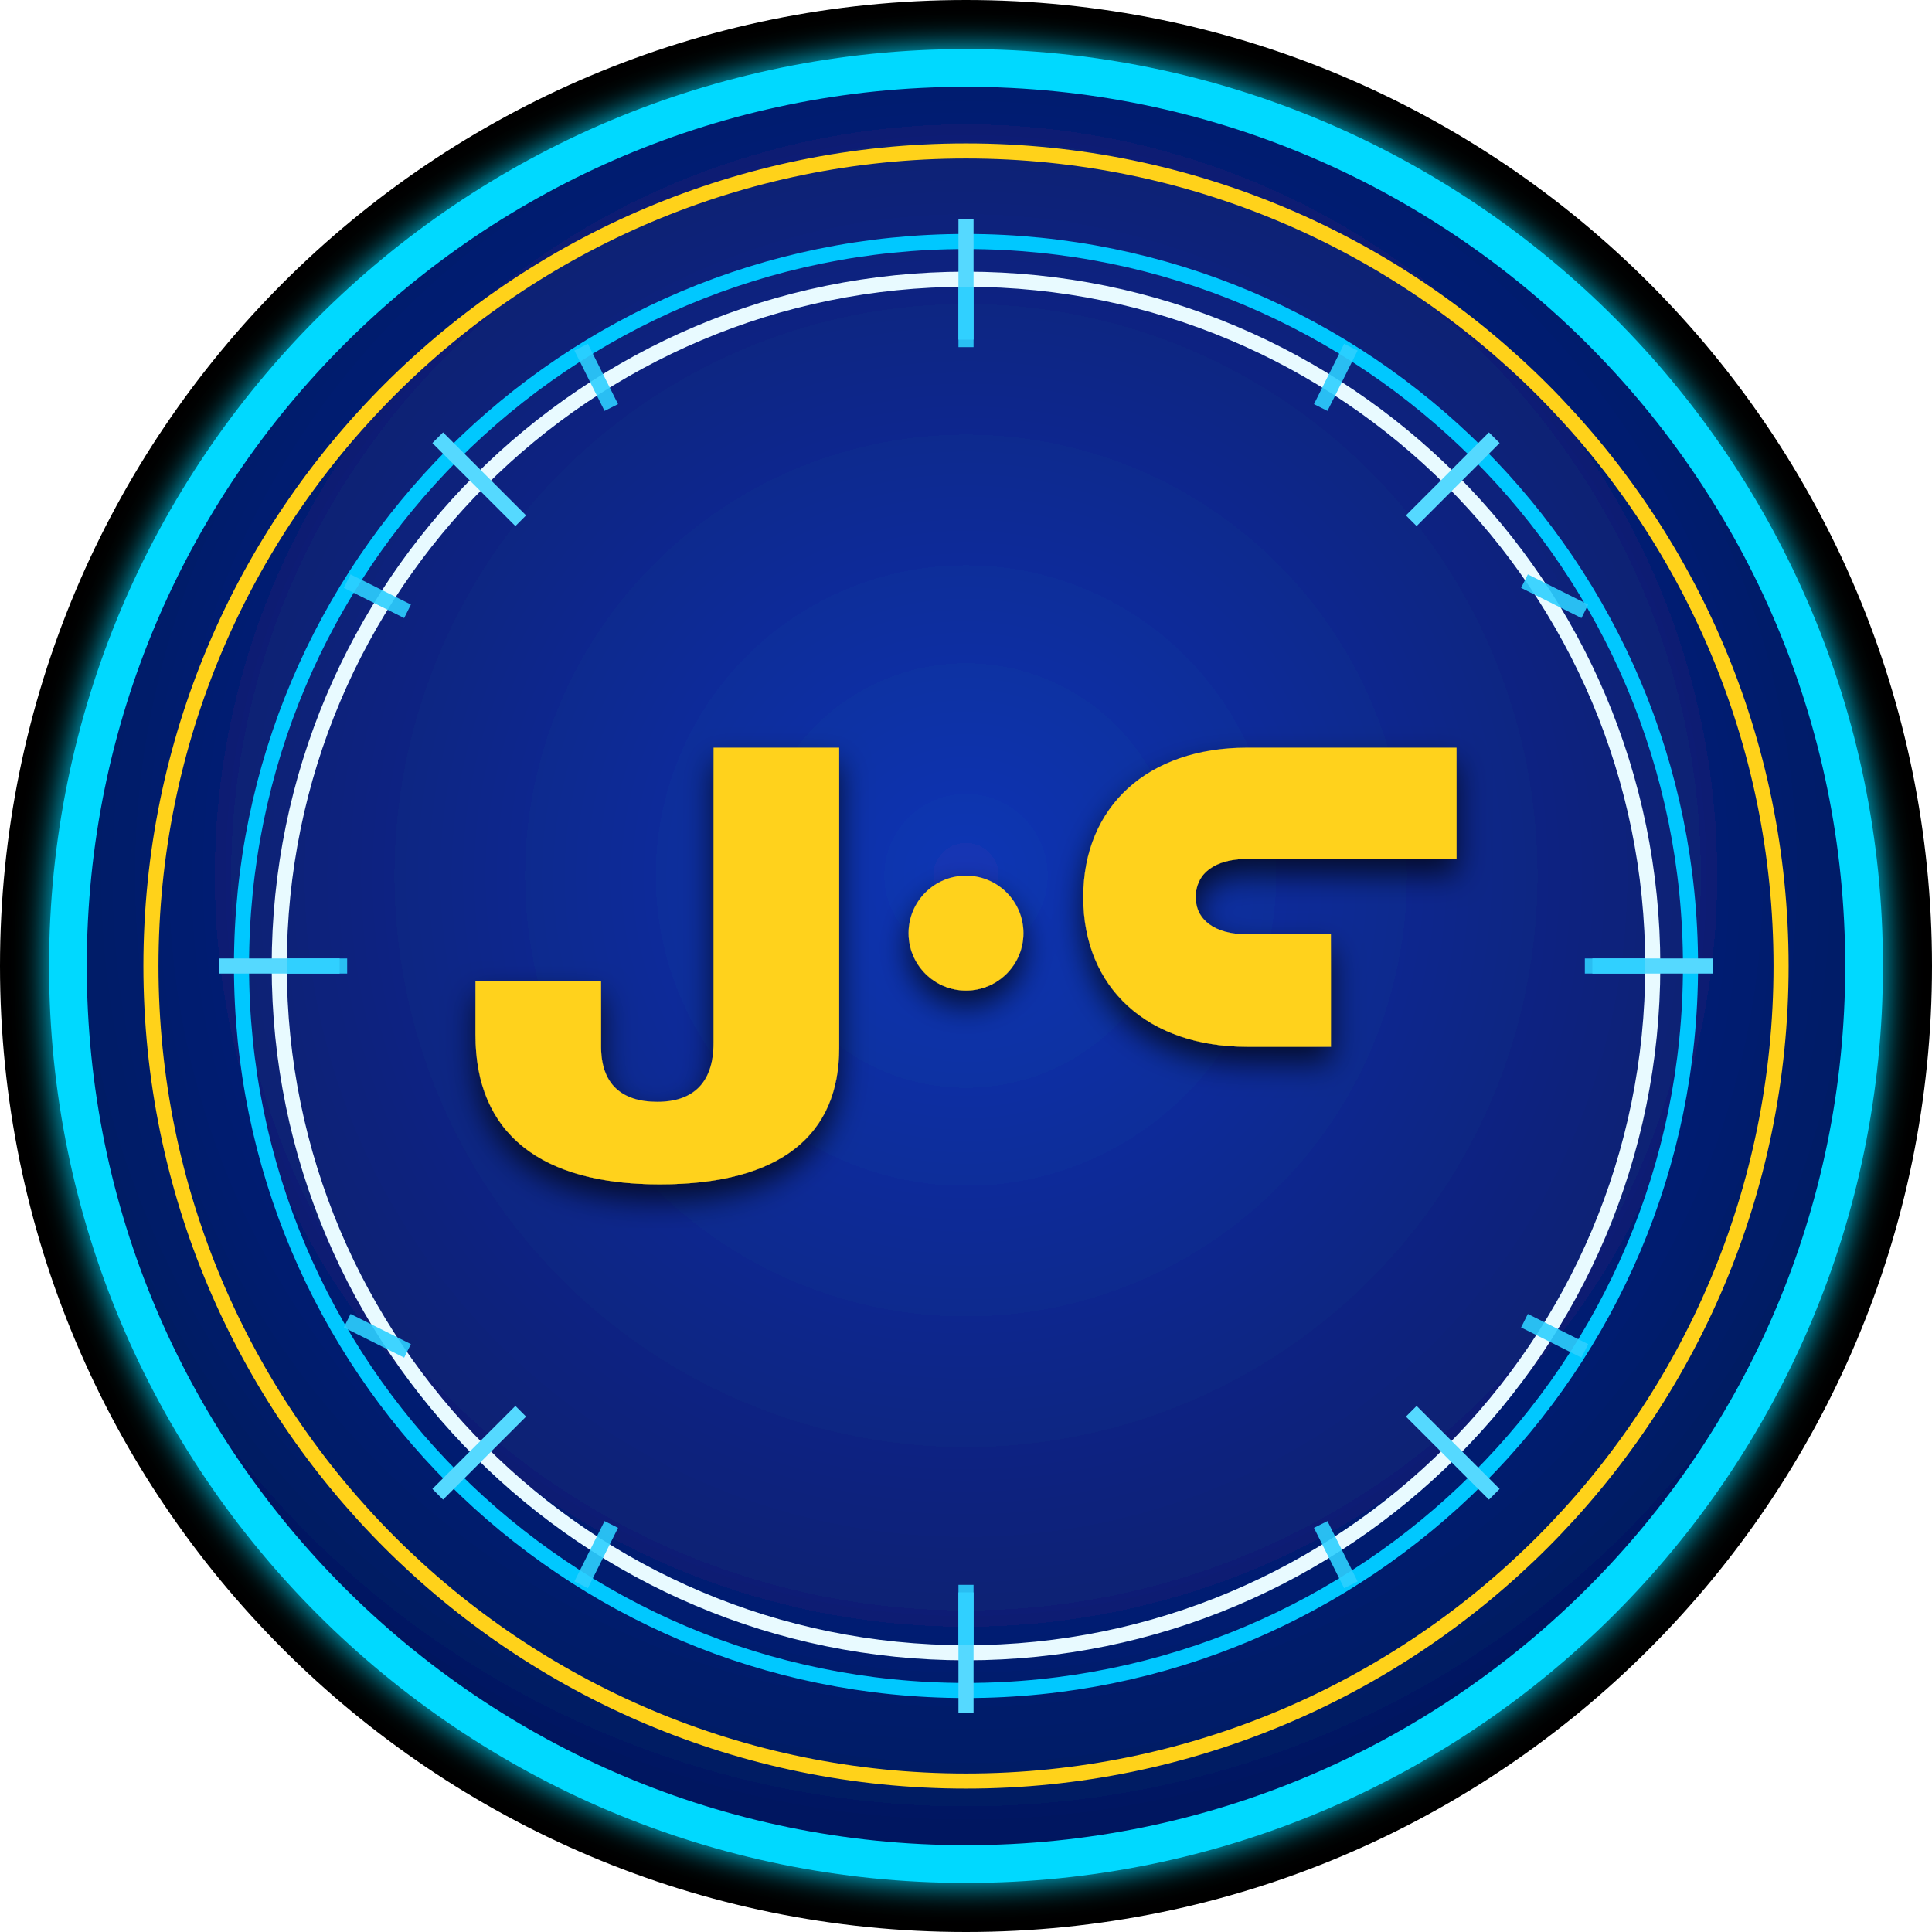
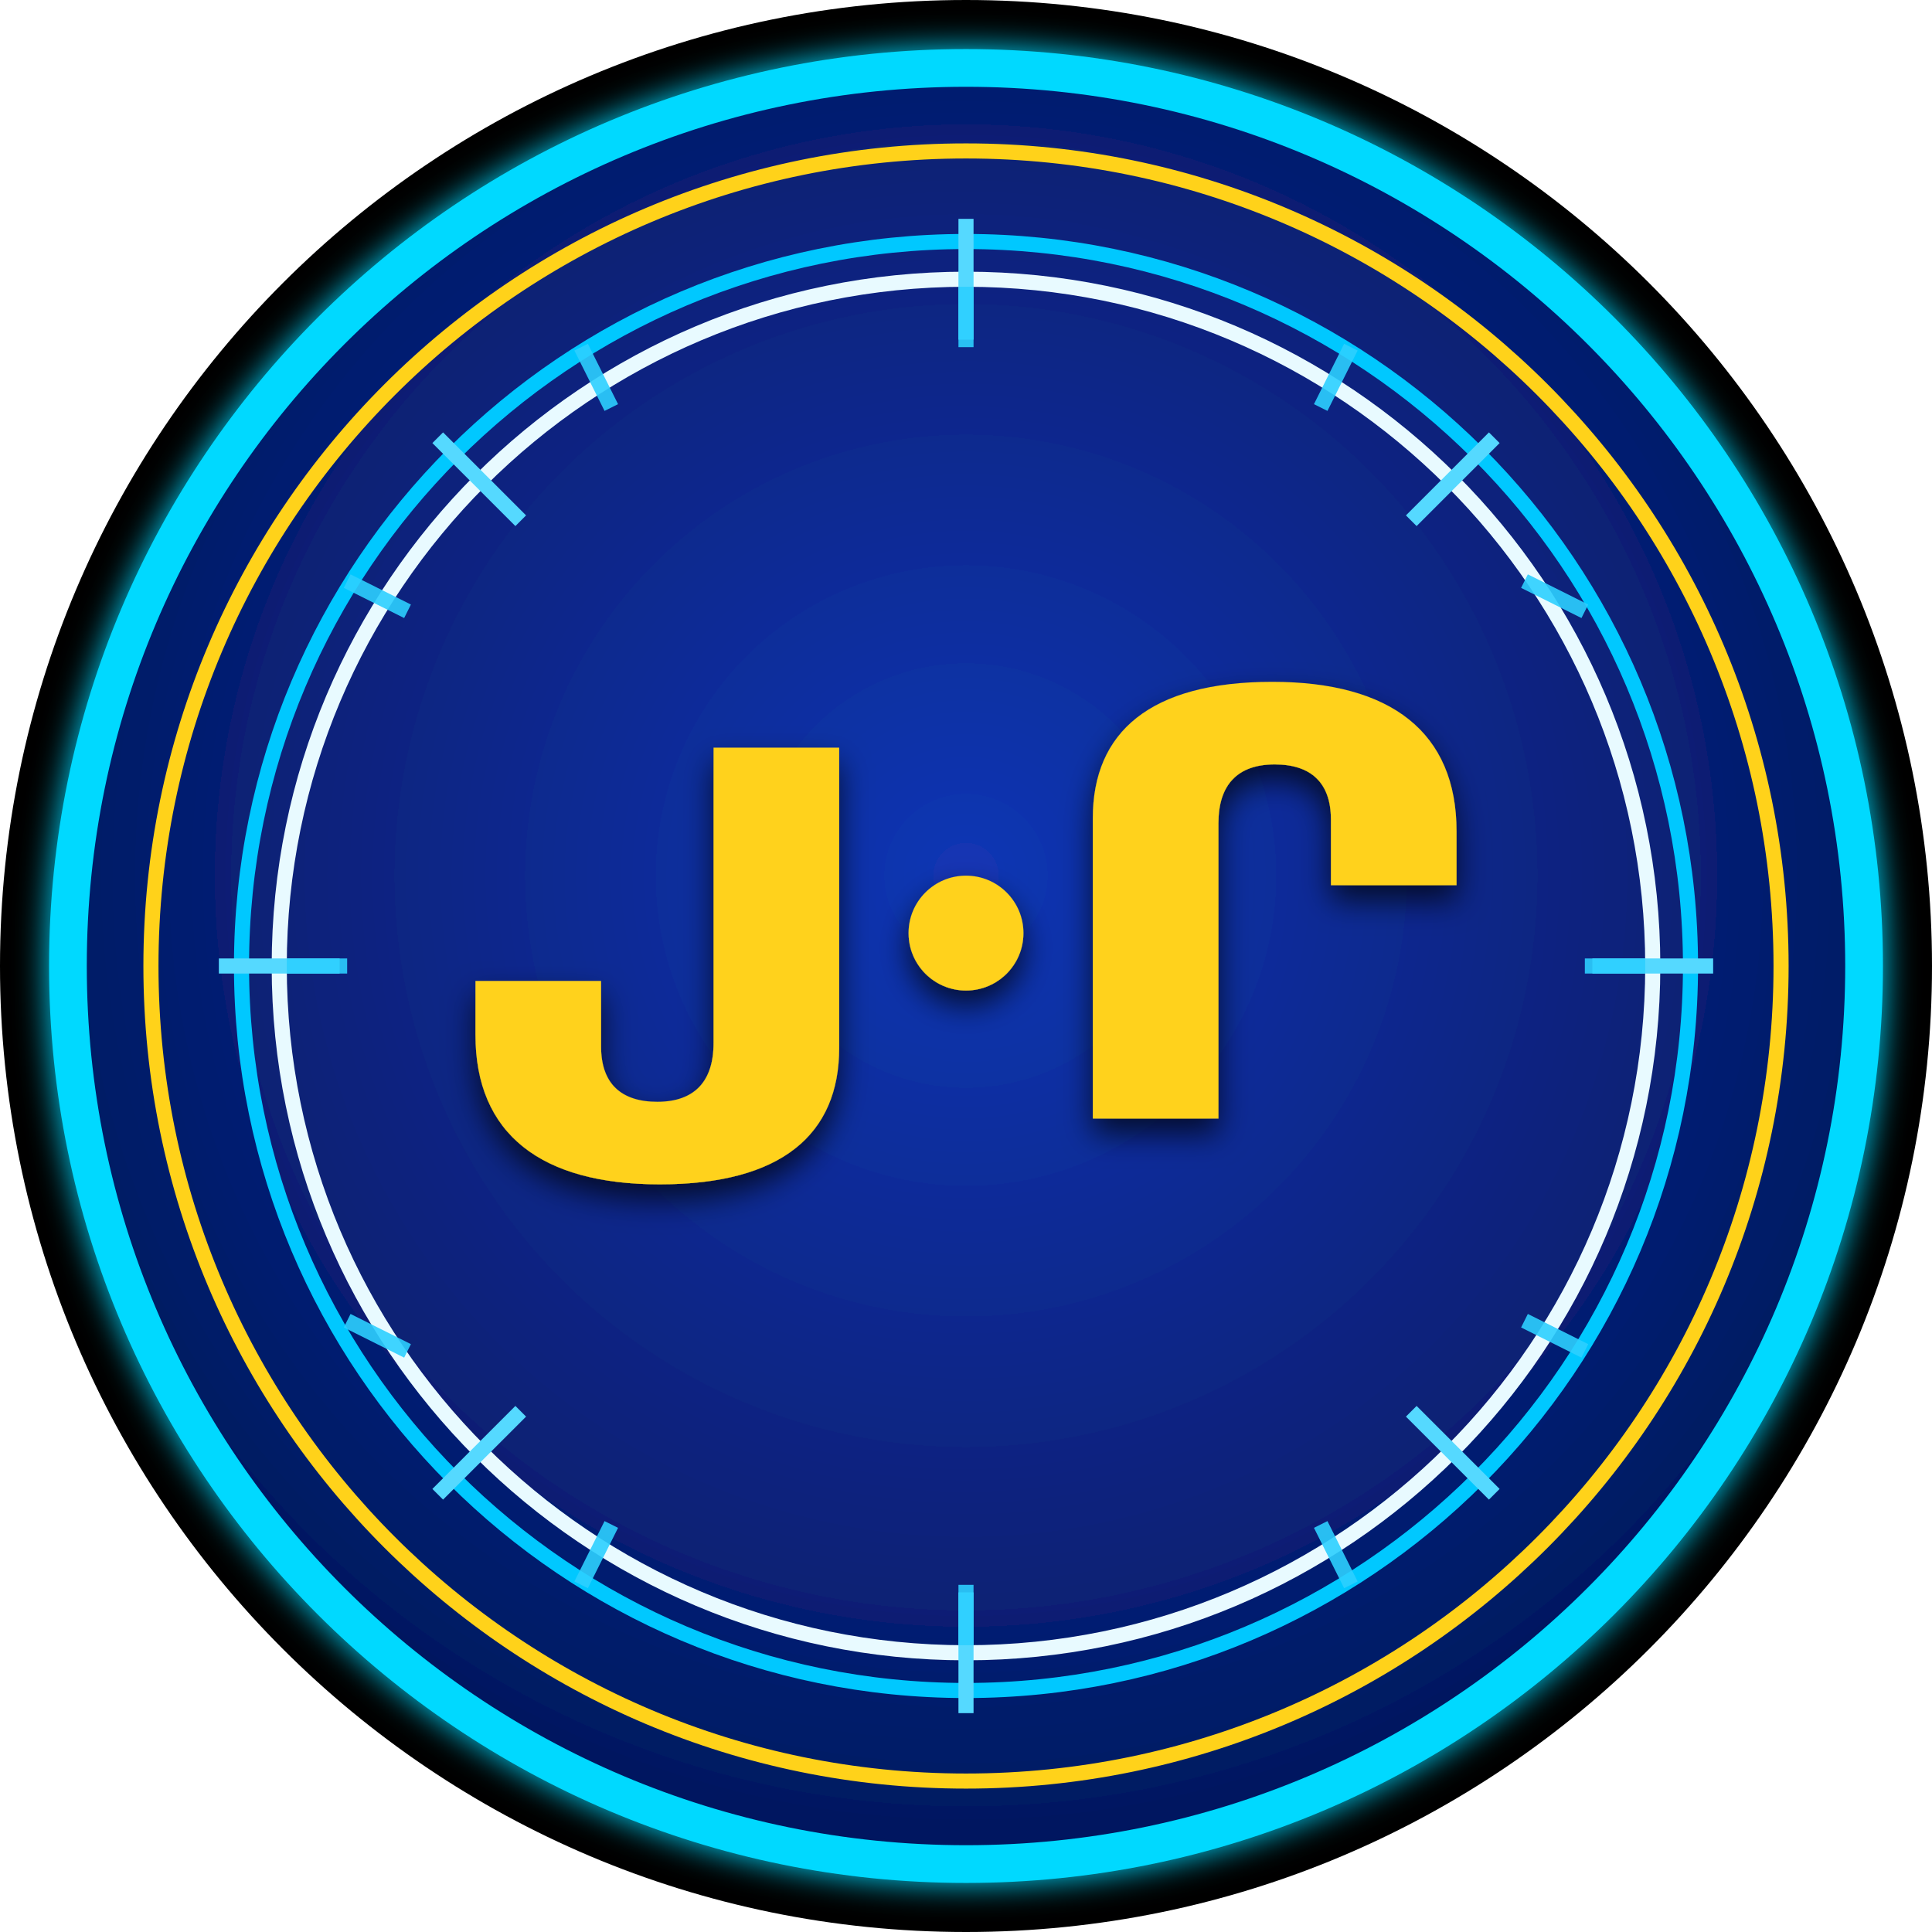
<svg xmlns="http://www.w3.org/2000/svg" viewBox="0 0 256 256">
  <defs>
    <radialGradient id="bg" cx="50%" cy="45%" r="65%">
      <stop offset="0" stop-color="#1236b5" />
      <stop offset="1" stop-color="#00124d" />
    </radialGradient>
    <filter id="glow">
      <feGaussianBlur stdDeviation="2.2" result="b" />
      <feMerge>
        <feMergeNode in="b" />
        <feMergeNode in="SourceGraphic" />
      </feMerge>
    </filter>
    <filter id="shadow">
      <feDropShadow dx="0" dy="2" stdDeviation="2" flood-opacity=".7" />
    </filter>
  </defs>
  <rect width="256" height="256" rx="50%" fill="#000" />
  <circle cx="128" cy="128" r="119" fill="url(#bg)" stroke="#00d9ff" stroke-width="5" filter="url(#glow)" />
  <circle cx="128" cy="128" r="108" fill="none" stroke="#ffd21a" stroke-width="2" />
  <circle cx="128" cy="128" r="96" fill="none" stroke="#00c8ff" stroke-width="2" />
  <circle cx="128" cy="128" r="91" fill="none" stroke="#e8faff" stroke-width="2" />
  <g stroke="#55d9ff" stroke-width="2">
    <path d="M128 29v16M128 211v16M29 128h16M211 128h16" />
    <path d="M58 58l11 11M187 187l11 11M198 58l-11 11M69 187l-11 11" />
  </g>
  <g stroke="#2ccfff" stroke-width="2" opacity=".9">
    <path d="M128 38v8M128 210v8M38 128h8M210 128h8" />
    <path d="M77 46l4 8M175 202l4 8M202 77l8 4M46 175l8 4" />
    <path d="M46 77l8 4M202 175l8 4M77 210l4-8M175 54l4-8" />
  </g>
  <g fill="#ffd21a" filter="url(#shadow)">
    <svg x="63" y="99" width="130" height="58" viewBox="90 55 820 365" overflow="visible">
      <path d="M90 250h105v55c0 31 17 46 47 46 31 0 47-17 47-49V55h105v251c0 72-48 114-150 114-99 0-154-42-154-125v-45z" />
      <circle cx="500" cy="210" r="48" />
-       <path d="M910 55H735c-83 0-137 49-137 125 0 76 54 125 137 125h70v-94h-70c-27 0-43-12-43-31 0-20 16-32 43-32h175V55z" />
+       <path d="M910 170L805 170L805 115C805 84 788 69 758 69C727 69 711 86 711 118L711 365L606 365L606 114C606 42 654 0 756 0C855 0 910 42 910 125L910 170Z" />
    </svg>
  </g>
</svg>
